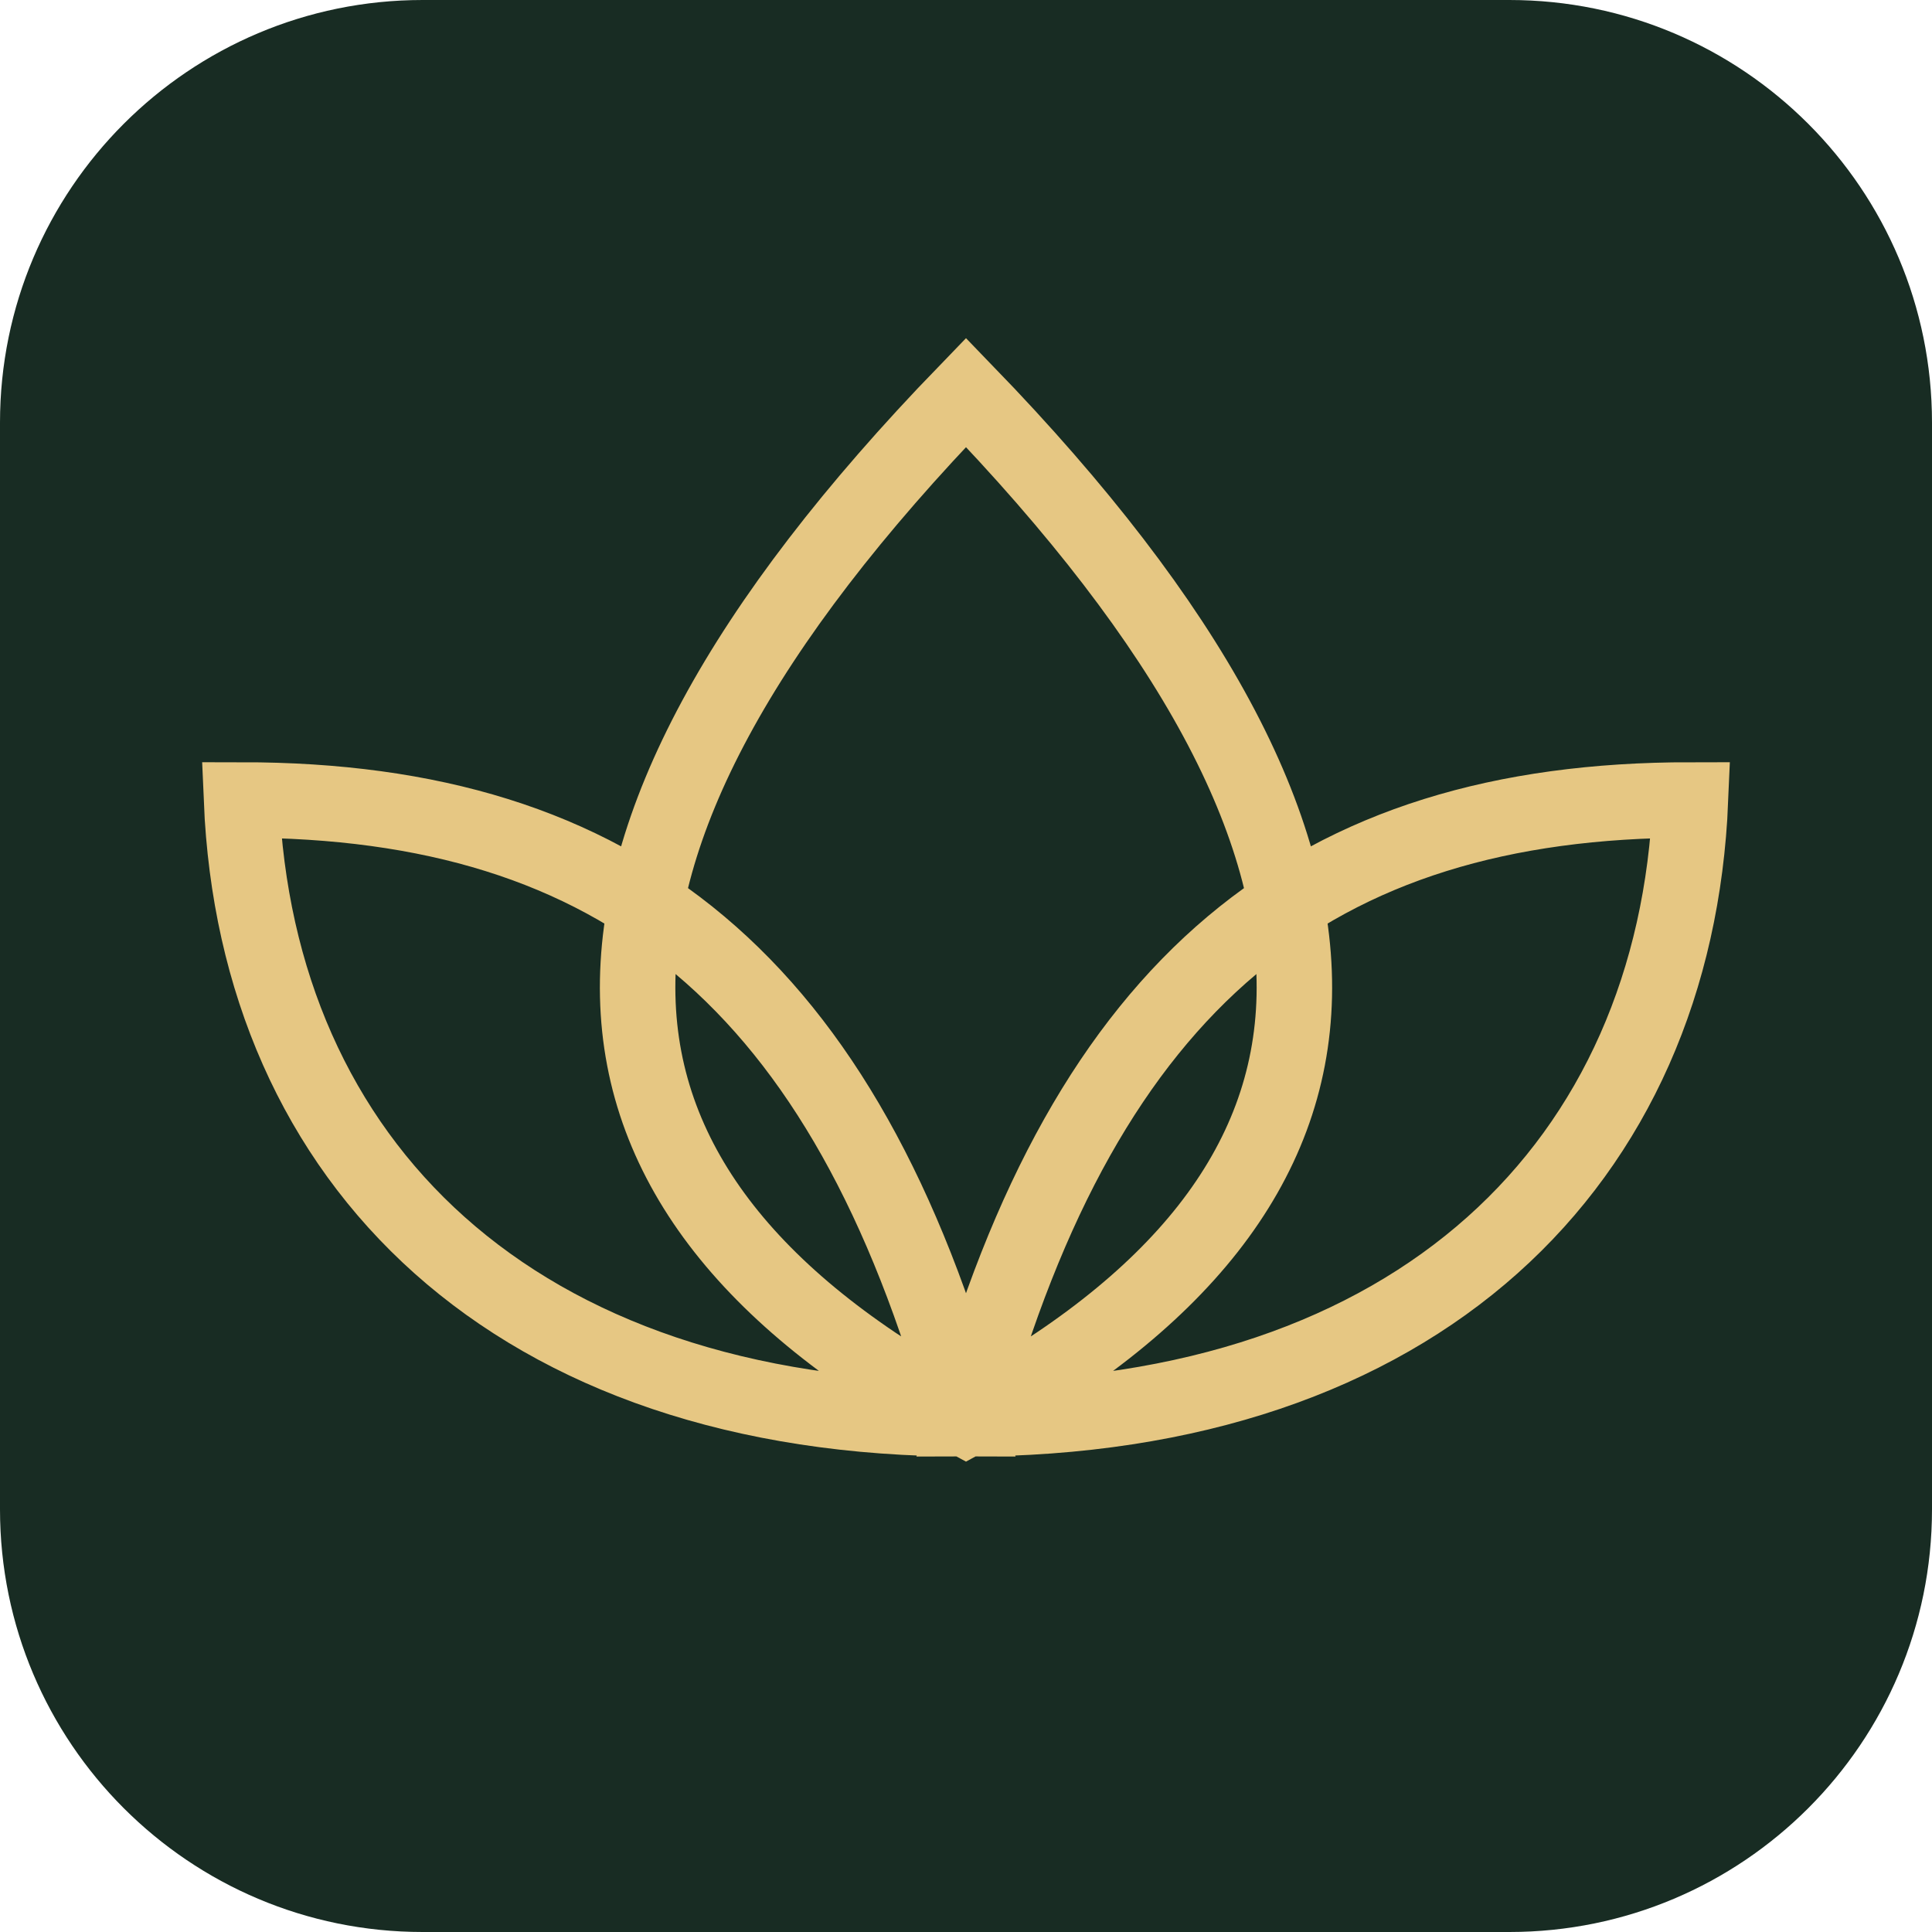
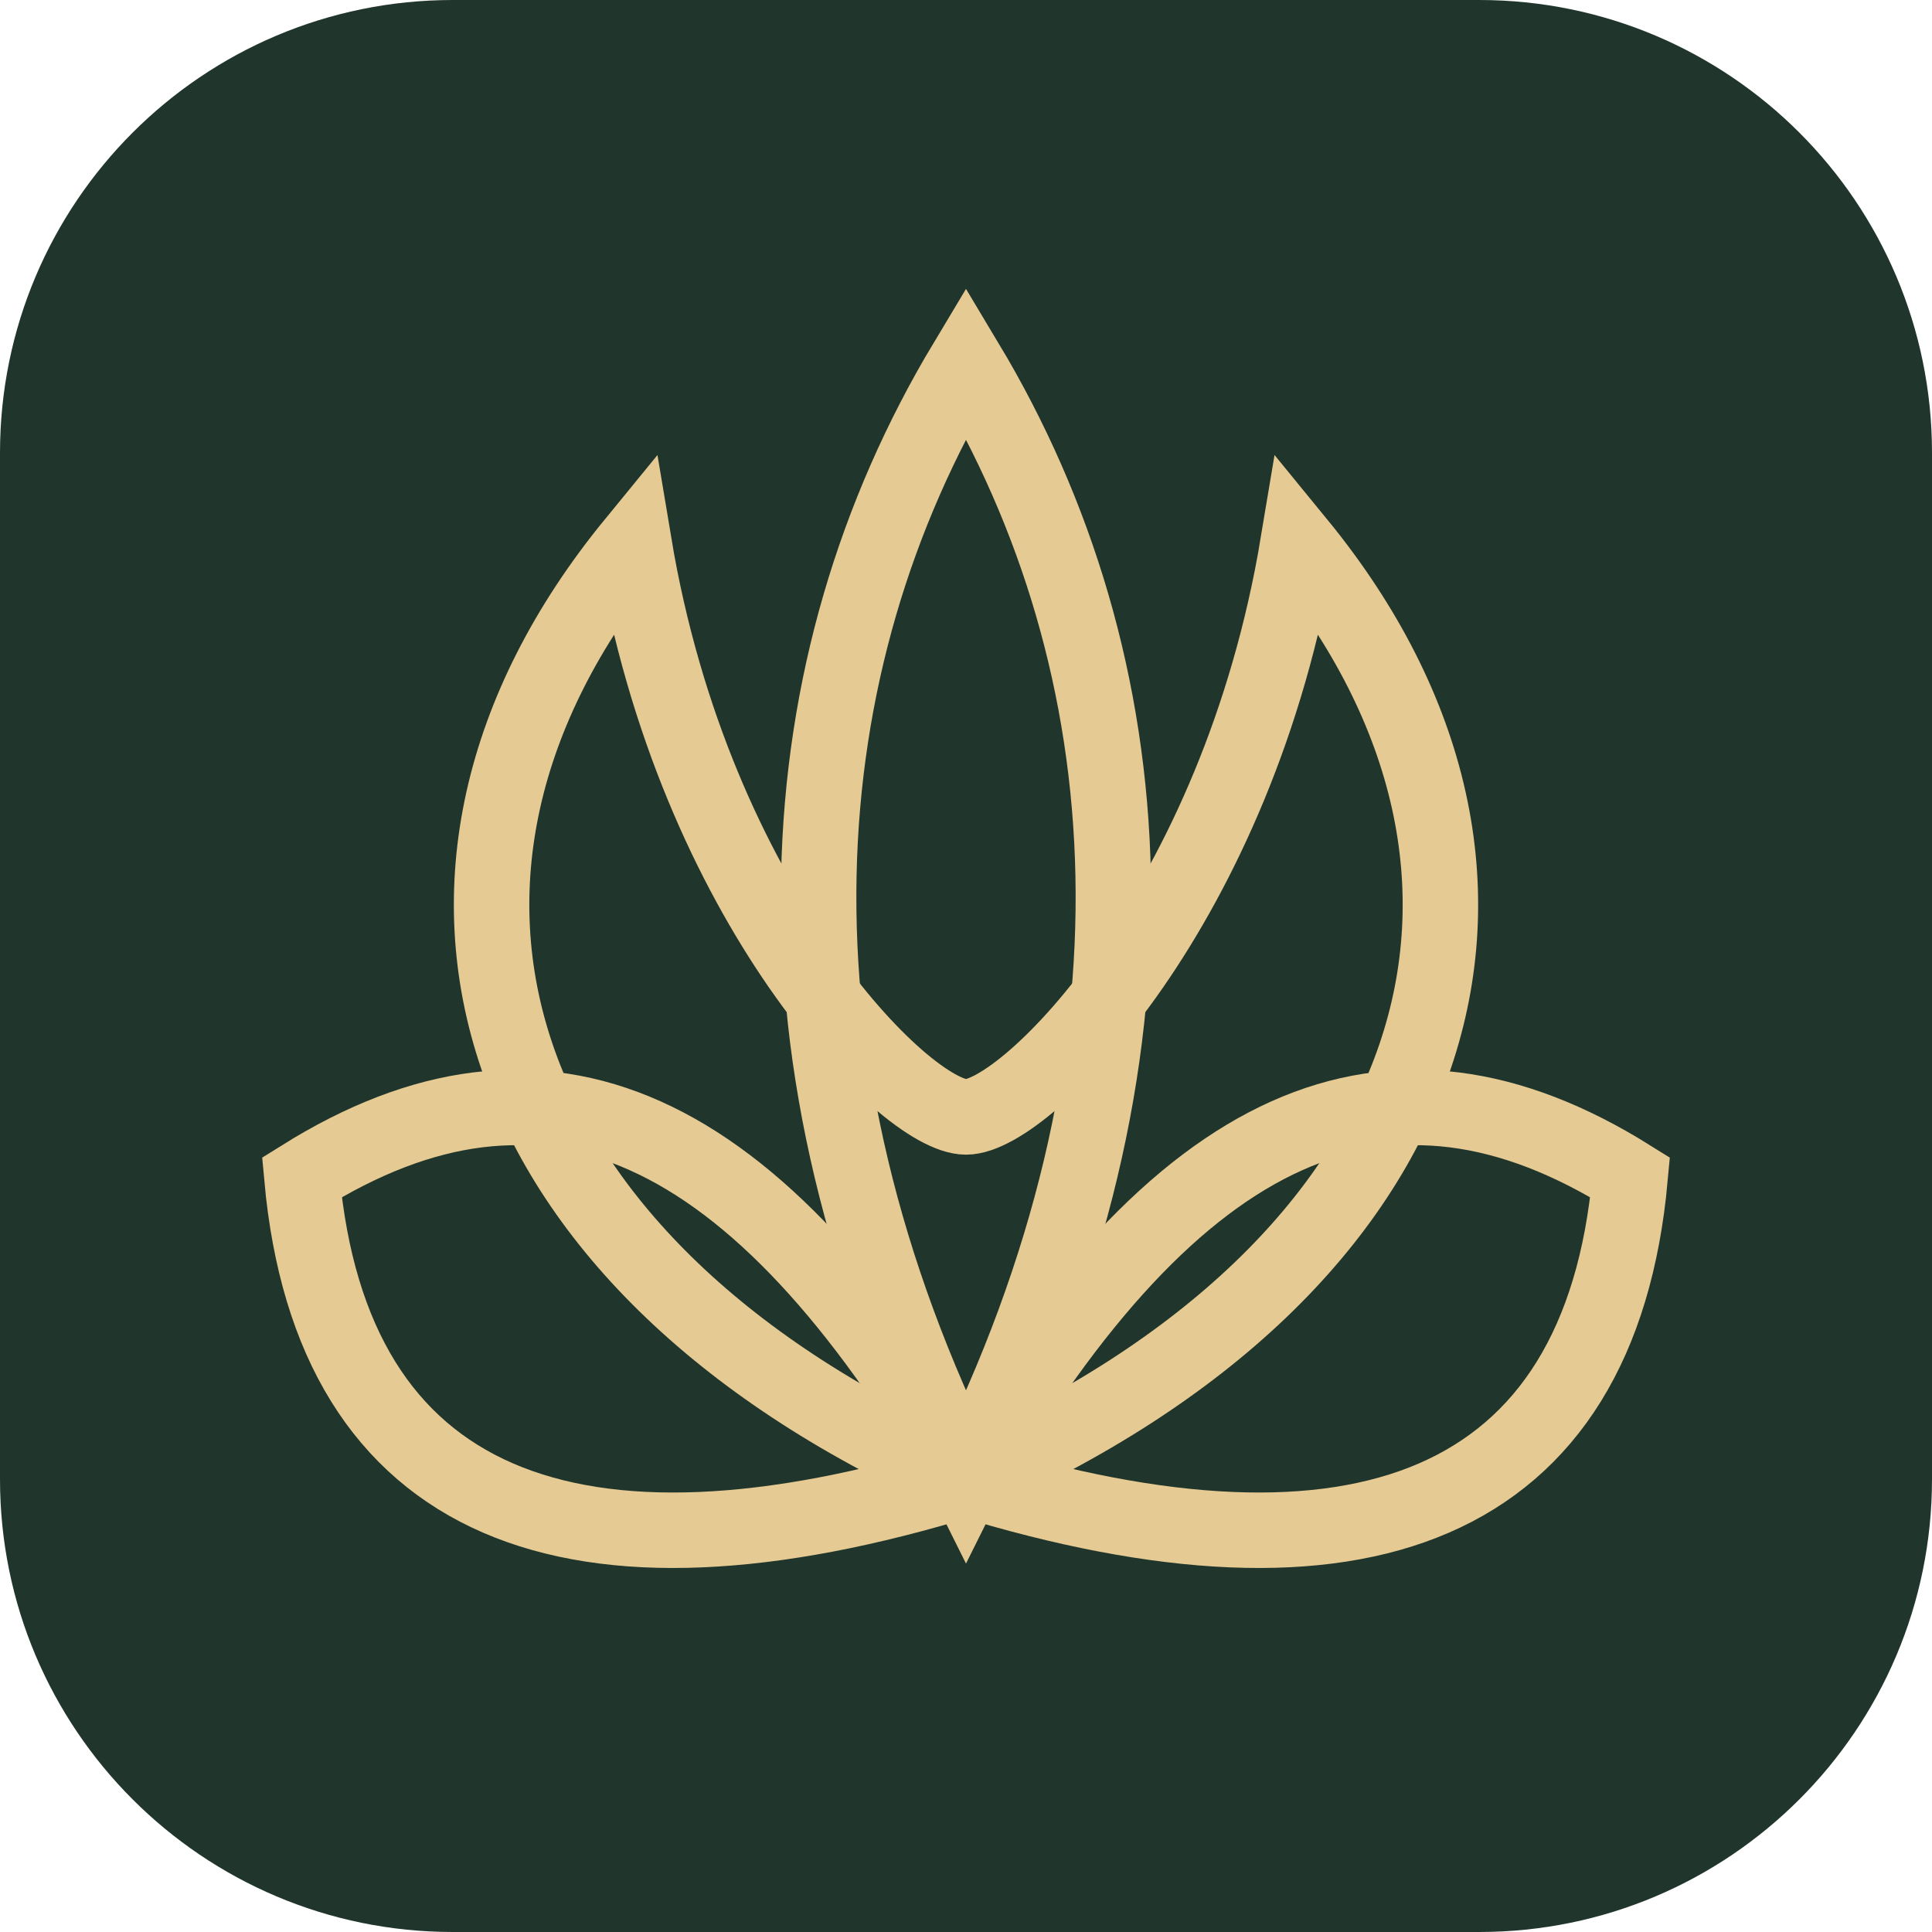
- <svg xmlns="http://www.w3.org/2000/svg" viewBox="0 0 128 128">
-   <rect width="128" height="128" rx="28" fill="#182c23" />
-   <path d="M64 94C36 79 34 57 64 26c30 31 28 53 0 68ZM64 94C34 94 17 77 16 53c25 0 40 12 48 41Zm0 0c30 0 47-17 48-41-25 0-40 12-48 41Z" fill="none" stroke="#e6c783" stroke-width="5" />
+ <svg xmlns="http://www.w3.org/2000/svg" width="64" height="64" viewBox="0 0 64 64">
+   <rect width="64" height="64" rx="15" fill="#20362c" />
+   <g fill="none" stroke="#e6ca93" stroke-width="2.5">
+     <path d="M32 49C16 42 12 29 21 18c2 12 9 19 11 19 2 0 9-7 11-19 9 11 5 24-11 31Z" />
+     <path d="M32 49C25 35 26 22 32 12c6 10 7 23 0 37Z" />
+     <path d="M10 39c8-5 15-2 22 10C19 53 11 50 10 39Zm44 0c-8-5-15-2-22 10 13 4 21 1 22-10Z" />
+   </g>
</svg>
